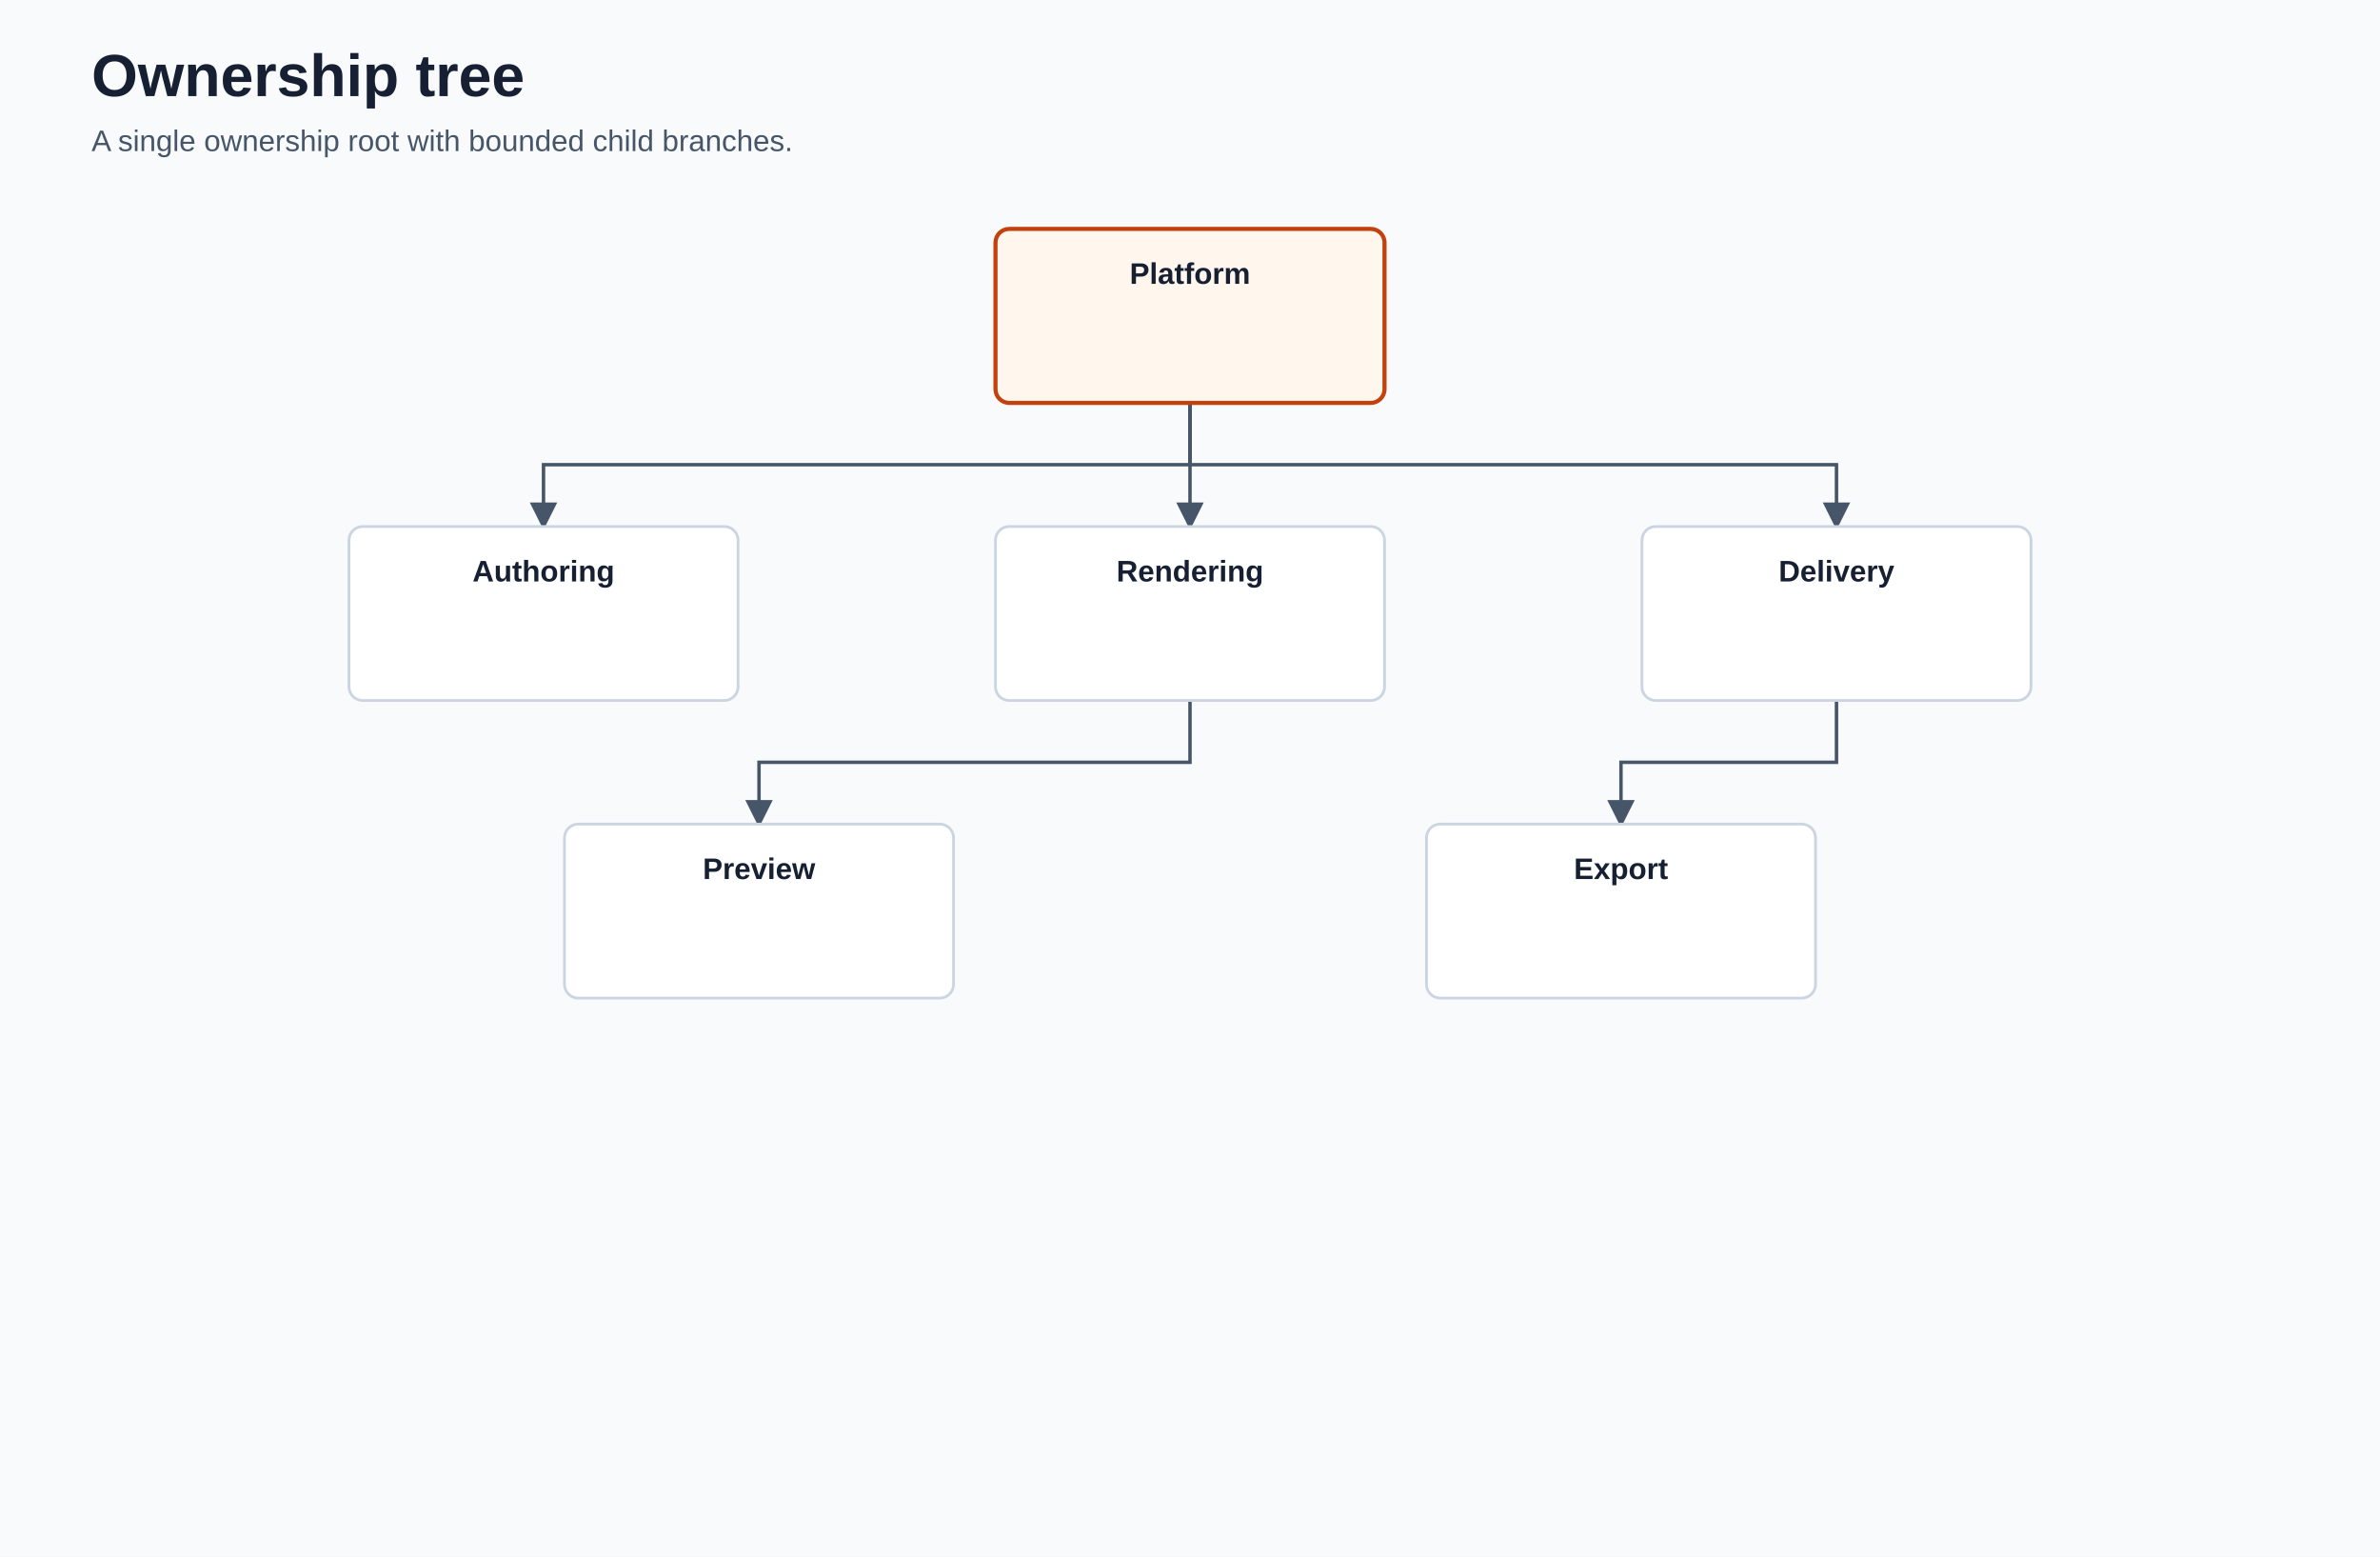
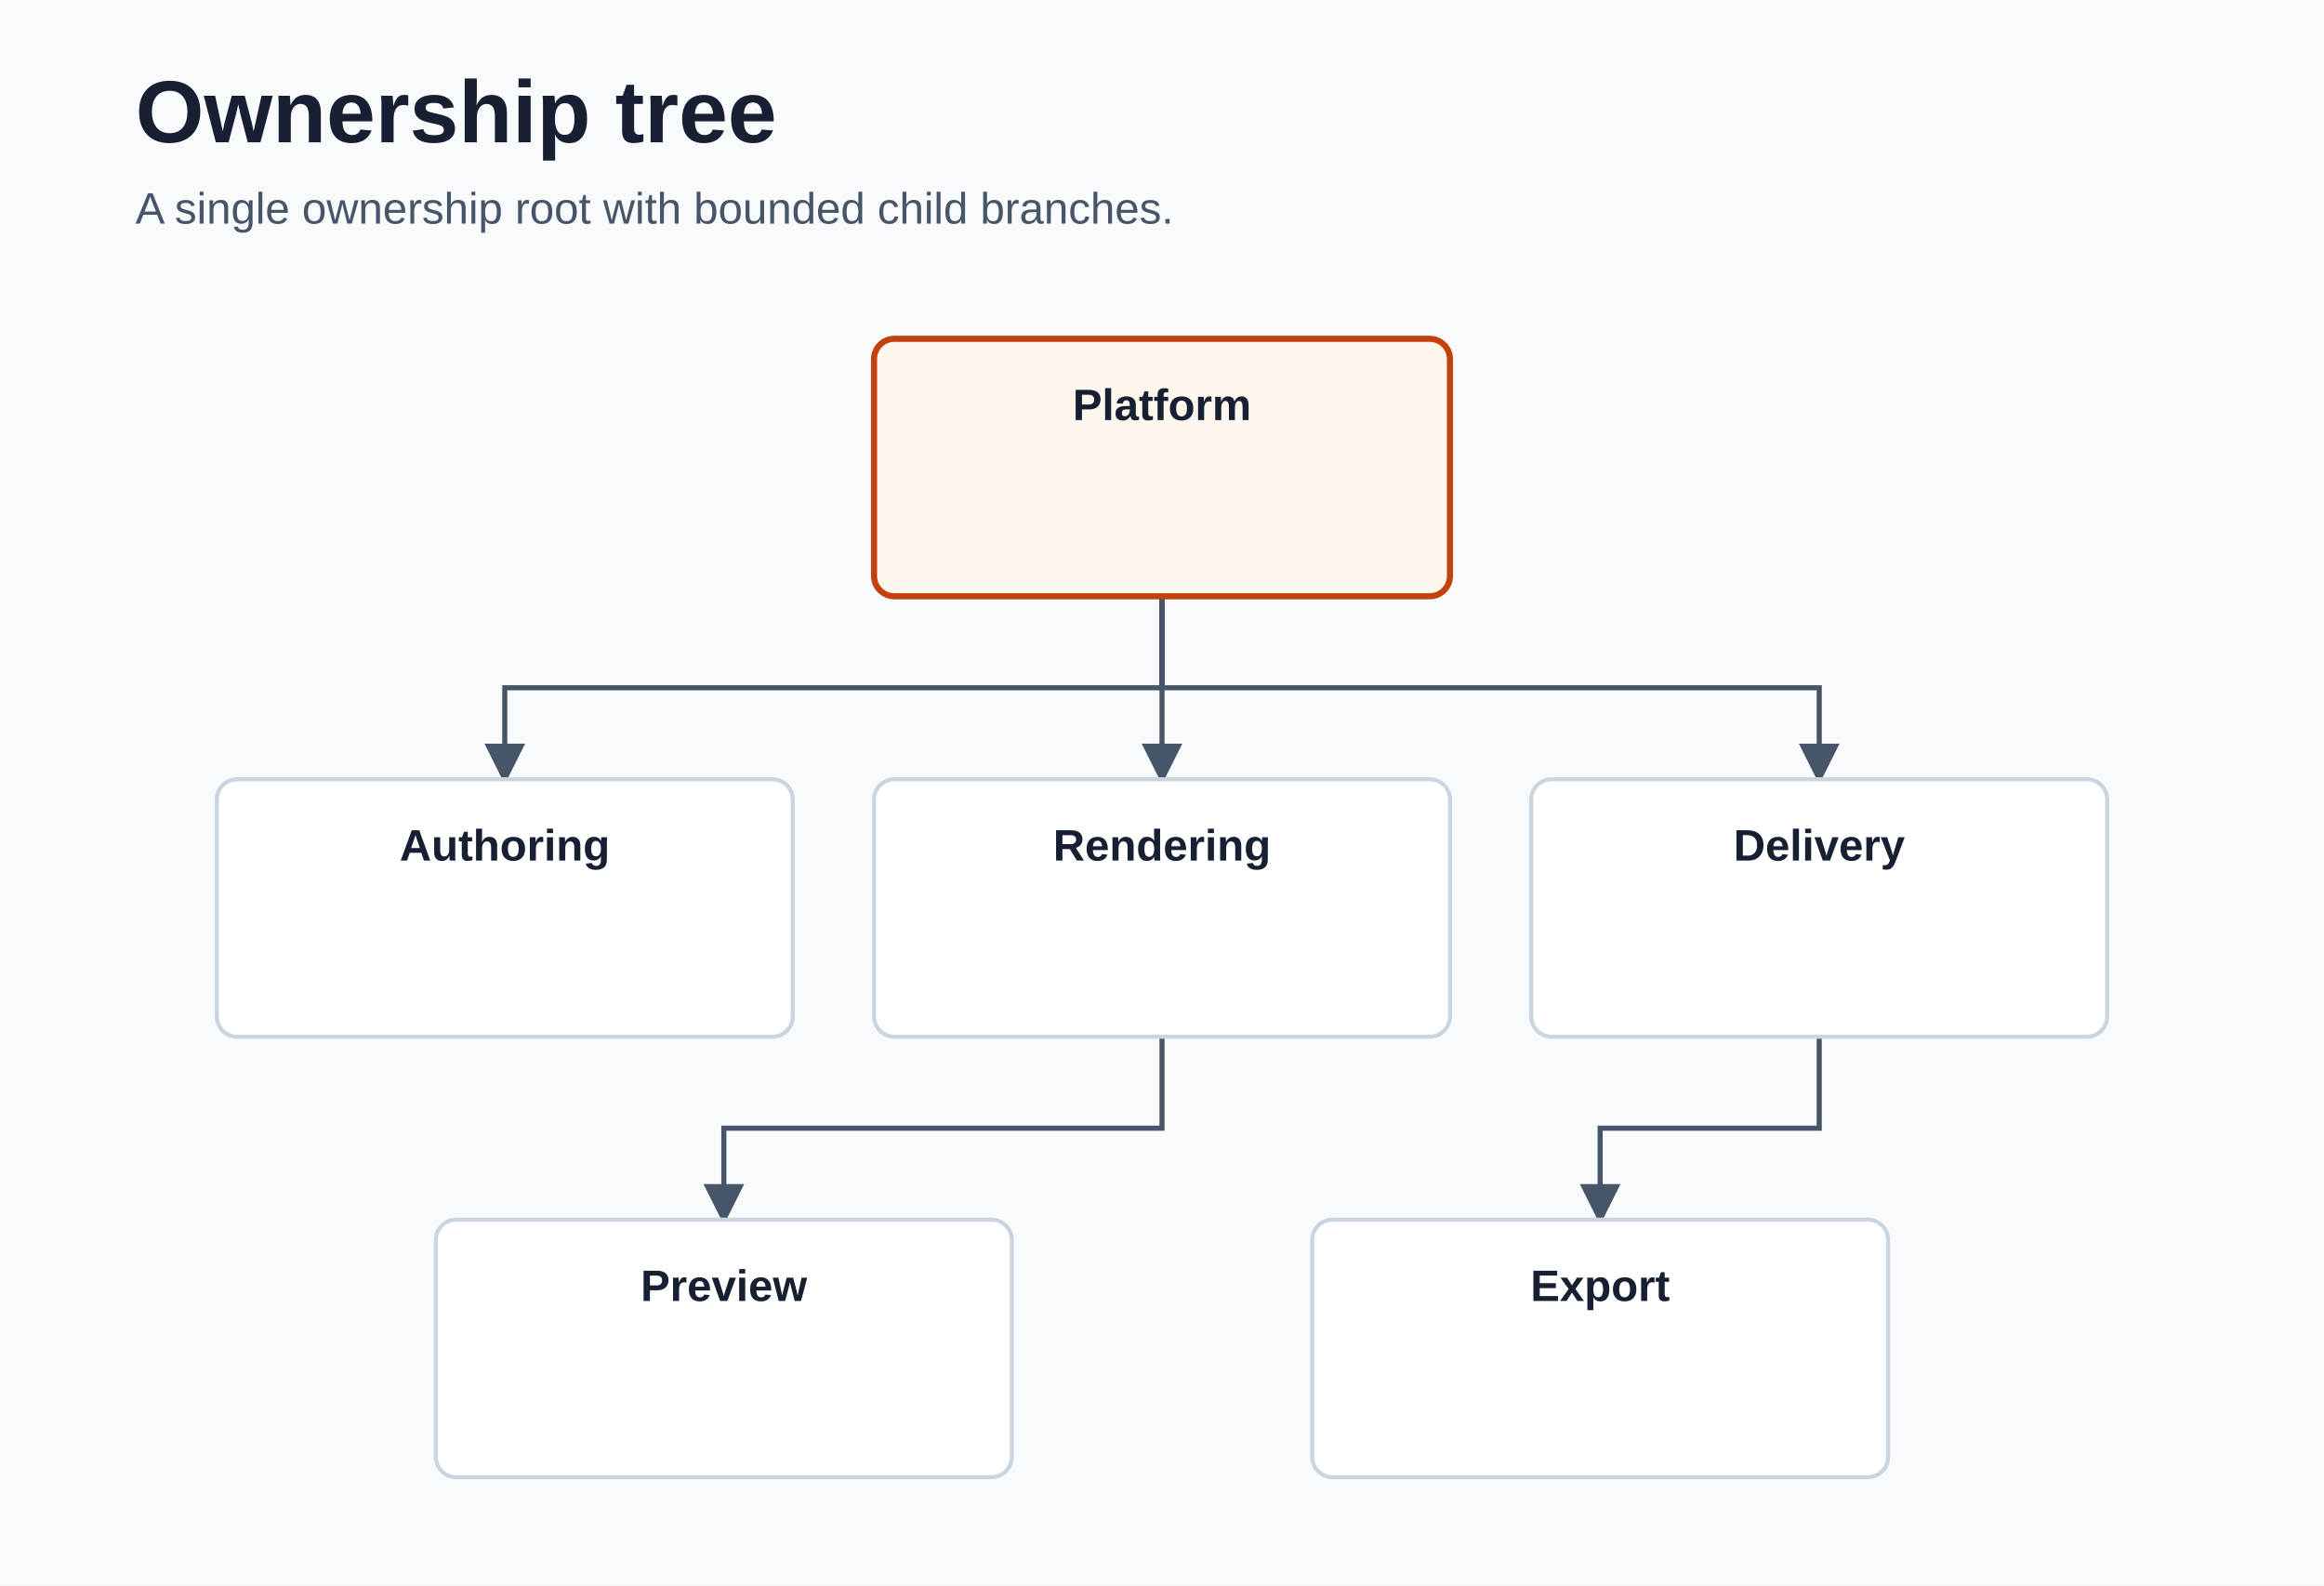
- <svg xmlns="http://www.w3.org/2000/svg" width="1040" height="680" viewBox="0 0 1040 680" role="img" aria-labelledby="notemd-gallery-tree-ownership-title notemd-gallery-tree-ownership-desc" data-notemd-renderer="notemd-reference-layouts@1.1.0" data-layout-safety="notemd-layout-safety@1.0.0">
+ <svg xmlns="http://www.w3.org/2000/svg" width="686" height="468" viewBox="0 0 686 468" role="img" aria-labelledby="notemd-gallery-tree-ownership-title notemd-gallery-tree-ownership-desc" data-notemd-renderer="notemd-reference-layouts@1.1.0" data-layout-safety="notemd-layout-safety@1.0.0">
  <style>
        .ref-canvas { fill: #f8fafc; }
        .ref-title { fill: #172033; font: 700 26px "Segoe UI", Arial, sans-serif; }
        .ref-summary { fill: #475569; font: 13px "Segoe UI", Arial, sans-serif; }
        .ref-zone { fill: #ffffff; stroke: #cbd5e1; stroke-width: 1; }
        .ref-zone-label { fill: #475569; font: 700 10px "Segoe UI", Arial, sans-serif; letter-spacing: 1.5px; }
        .ref-node { fill: #ffffff; stroke: #cbd5e1; stroke-width: 1.2; }
        .ref-node.focal { fill: #fff7ed; stroke: #c2410c; stroke-width: 1.8; }
        .ref-node.external { stroke-dasharray: 5 4; }
        .ref-node-label { fill: #172033; font: 600 13px "Segoe UI", Arial, sans-serif; }
        .ref-header-label { fill: #ffffff; font: 600 11px "Segoe UI", Arial, sans-serif; }
        .ref-node-sub { fill: #475569; font: 10px Consolas, monospace; }
+         .ref-source-label { fill: #475569; font: 12px "Segoe UI", Arial, sans-serif; }
        .ref-hub-label { fill: #f8fafc; font: 600 13px "Segoe UI", Arial, sans-serif; }
        .ref-hub-sub { fill: #e2e8f0; font: 10px Consolas, monospace; }
        .ref-edge { fill: none; stroke: #475569; stroke-width: 1.5; }
        .ref-edge.accent { stroke: #c2410c; stroke-width: 2; marker-end: url(#notemd-reference-arrow-accent); }
        .ref-edge.link { stroke: #1d4ed8; marker-end: url(#notemd-reference-arrow-link); }
        .ref-edge.trigger { stroke-dasharray: 5 4; }
        .ref-edge.dashed { stroke-dasharray: 5 4; }
        .ref-edge-label { fill: #475569; font: 10px Consolas, monospace; paint-order: stroke; stroke: #f8fafc; stroke-width: 5px; }
        .ref-axis { stroke: #cbd5e1; stroke-width: 1; }
        .ref-axis-label { fill: #475569; font: 10px Consolas, monospace; }
        .ref-chip { fill: #e2e8f0; stroke: #cbd5e1; stroke-width: .7; }
        .ref-chip-text { fill: #172033; font: 700 8px Consolas, monospace; }
        .ref-focal-fill { fill: #fff7ed; stroke: #c2410c; stroke-width: 1.8; }
        .ref-caption { fill: #475569; font: 10px Consolas, monospace; letter-spacing: .8px; }
    </style>
  <defs>
    <marker id="notemd-reference-arrow" markerWidth="8" markerHeight="8" refX="7" refY="4" orient="auto">
      <path d="M0 0 L8 4 L0 8 Z" fill="#475569" />
    </marker>
    <marker id="notemd-reference-arrow-accent" markerWidth="8" markerHeight="8" refX="7" refY="4" orient="auto">
      <path d="M0 0 L8 4 L0 8 Z" fill="#c2410c" />
    </marker>
    <marker id="notemd-reference-arrow-link" markerWidth="8" markerHeight="8" refX="7" refY="4" orient="auto">
      <path d="M0 0 L8 4 L0 8 Z" fill="#1d4ed8" />
    </marker>
  </defs>
-   <rect class="ref-canvas" x="0" y="0" width="1040" height="680" />
+   <rect class="ref-canvas" x="0" y="0" width="686" height="468" />
  <text x="40" y="42" text-anchor="start" class="ref-title" data-layout-safety="notemd-layout-safety@1.0.0">
    <tspan x="40" dy="0">Ownership tree</tspan>
  </text>
  <text x="40" y="66" text-anchor="start" class="ref-summary" data-layout-safety="notemd-layout-safety@1.0.0">
    <tspan x="40" dy="0">A single ownership root with bounded child branches.</tspan>
  </text>
-   <path id="reference-tree-edge-0" class="ref-edge" d="M 520 176 V 203 H 237.5 V 230" marker-end="url(#notemd-reference-arrow)" />
-   <path id="reference-tree-edge-1" class="ref-edge" d="M 520 176 V 203 H 520 V 230" marker-end="url(#notemd-reference-arrow)" />
-   <path id="reference-tree-edge-2" class="ref-edge" d="M 520 176 V 203 H 802.5 V 230" marker-end="url(#notemd-reference-arrow)" />
-   <path id="reference-tree-edge-3" class="ref-edge" d="M 520 306 V 333 H 331.667 V 360" marker-end="url(#notemd-reference-arrow)" />
-   <path id="reference-tree-edge-4" class="ref-edge" d="M 802.5 306 V 333 H 708.333 V 360" marker-end="url(#notemd-reference-arrow)" />
+   <path id="reference-tree-edge-0" class="ref-edge" d="M 343 176 V 203 H 149 V 230" marker-end="url(#notemd-reference-arrow)" />
+   <path id="reference-tree-edge-1" class="ref-edge" d="M 343 176 V 203 H 343 V 230" marker-end="url(#notemd-reference-arrow)" />
+   <path id="reference-tree-edge-2" class="ref-edge" d="M 343 176 V 203 H 537 V 230" marker-end="url(#notemd-reference-arrow)" />
+   <path id="reference-tree-edge-3" class="ref-edge" d="M 343 306 V 333 H 213.667 V 360" marker-end="url(#notemd-reference-arrow)" />
+   <path id="reference-tree-edge-4" class="ref-edge" d="M 537 306 V 333 H 472.333 V 360" marker-end="url(#notemd-reference-arrow)" />
  <g id="reference-tree-node-platform">
-     <rect class="ref-node focal" x="435" y="100" width="170" height="76" rx="6" />
-     <text x="520" y="124" text-anchor="middle" class="ref-node-label" data-layout-safety="notemd-layout-safety@1.0.0">
-       <tspan x="520" dy="0">Platform</tspan>
+     <rect class="ref-node focal" x="258" y="100" width="170" height="76" rx="6" />
+     <text x="343" y="124" text-anchor="middle" class="ref-node-label" data-layout-safety="notemd-layout-safety@1.0.0">
+       <tspan x="343" dy="0">Platform</tspan>
    </text>
  </g>
  <g id="reference-tree-node-authoring">
-     <rect class="ref-node" x="152.5" y="230" width="170" height="76" rx="6" />
-     <text x="237.5" y="254" text-anchor="middle" class="ref-node-label" data-layout-safety="notemd-layout-safety@1.0.0">
-       <tspan x="237.5" dy="0">Authoring</tspan>
+     <rect class="ref-node" x="64" y="230" width="170" height="76" rx="6" />
+     <text x="149" y="254" text-anchor="middle" class="ref-node-label" data-layout-safety="notemd-layout-safety@1.0.0">
+       <tspan x="149" dy="0">Authoring</tspan>
    </text>
  </g>
  <g id="reference-tree-node-rendering">
-     <rect class="ref-node" x="435" y="230" width="170" height="76" rx="6" />
-     <text x="520" y="254" text-anchor="middle" class="ref-node-label" data-layout-safety="notemd-layout-safety@1.0.0">
-       <tspan x="520" dy="0">Rendering</tspan>
+     <rect class="ref-node" x="258" y="230" width="170" height="76" rx="6" />
+     <text x="343" y="254" text-anchor="middle" class="ref-node-label" data-layout-safety="notemd-layout-safety@1.0.0">
+       <tspan x="343" dy="0">Rendering</tspan>
    </text>
  </g>
  <g id="reference-tree-node-delivery">
-     <rect class="ref-node" x="717.5" y="230" width="170" height="76" rx="6" />
-     <text x="802.5" y="254" text-anchor="middle" class="ref-node-label" data-layout-safety="notemd-layout-safety@1.0.0">
-       <tspan x="802.5" dy="0">Delivery</tspan>
+     <rect class="ref-node" x="452" y="230" width="170" height="76" rx="6" />
+     <text x="537" y="254" text-anchor="middle" class="ref-node-label" data-layout-safety="notemd-layout-safety@1.0.0">
+       <tspan x="537" dy="0">Delivery</tspan>
    </text>
  </g>
  <g id="reference-tree-node-preview">
-     <rect class="ref-node" x="246.667" y="360" width="170" height="76" rx="6" />
-     <text x="331.667" y="384" text-anchor="middle" class="ref-node-label" data-layout-safety="notemd-layout-safety@1.0.0">
-       <tspan x="331.667" dy="0">Preview</tspan>
+     <rect class="ref-node" x="128.667" y="360" width="170" height="76" rx="6" />
+     <text x="213.667" y="384" text-anchor="middle" class="ref-node-label" data-layout-safety="notemd-layout-safety@1.0.0">
+       <tspan x="213.667" dy="0">Preview</tspan>
    </text>
  </g>
  <g id="reference-tree-node-export">
-     <rect class="ref-node" x="623.333" y="360" width="170" height="76" rx="6" />
-     <text x="708.333" y="384" text-anchor="middle" class="ref-node-label" data-layout-safety="notemd-layout-safety@1.0.0">
-       <tspan x="708.333" dy="0">Export</tspan>
+     <rect class="ref-node" x="387.333" y="360" width="170" height="76" rx="6" />
+     <text x="472.333" y="384" text-anchor="middle" class="ref-node-label" data-layout-safety="notemd-layout-safety@1.0.0">
+       <tspan x="472.333" dy="0">Export</tspan>
    </text>
  </g>
</svg>
